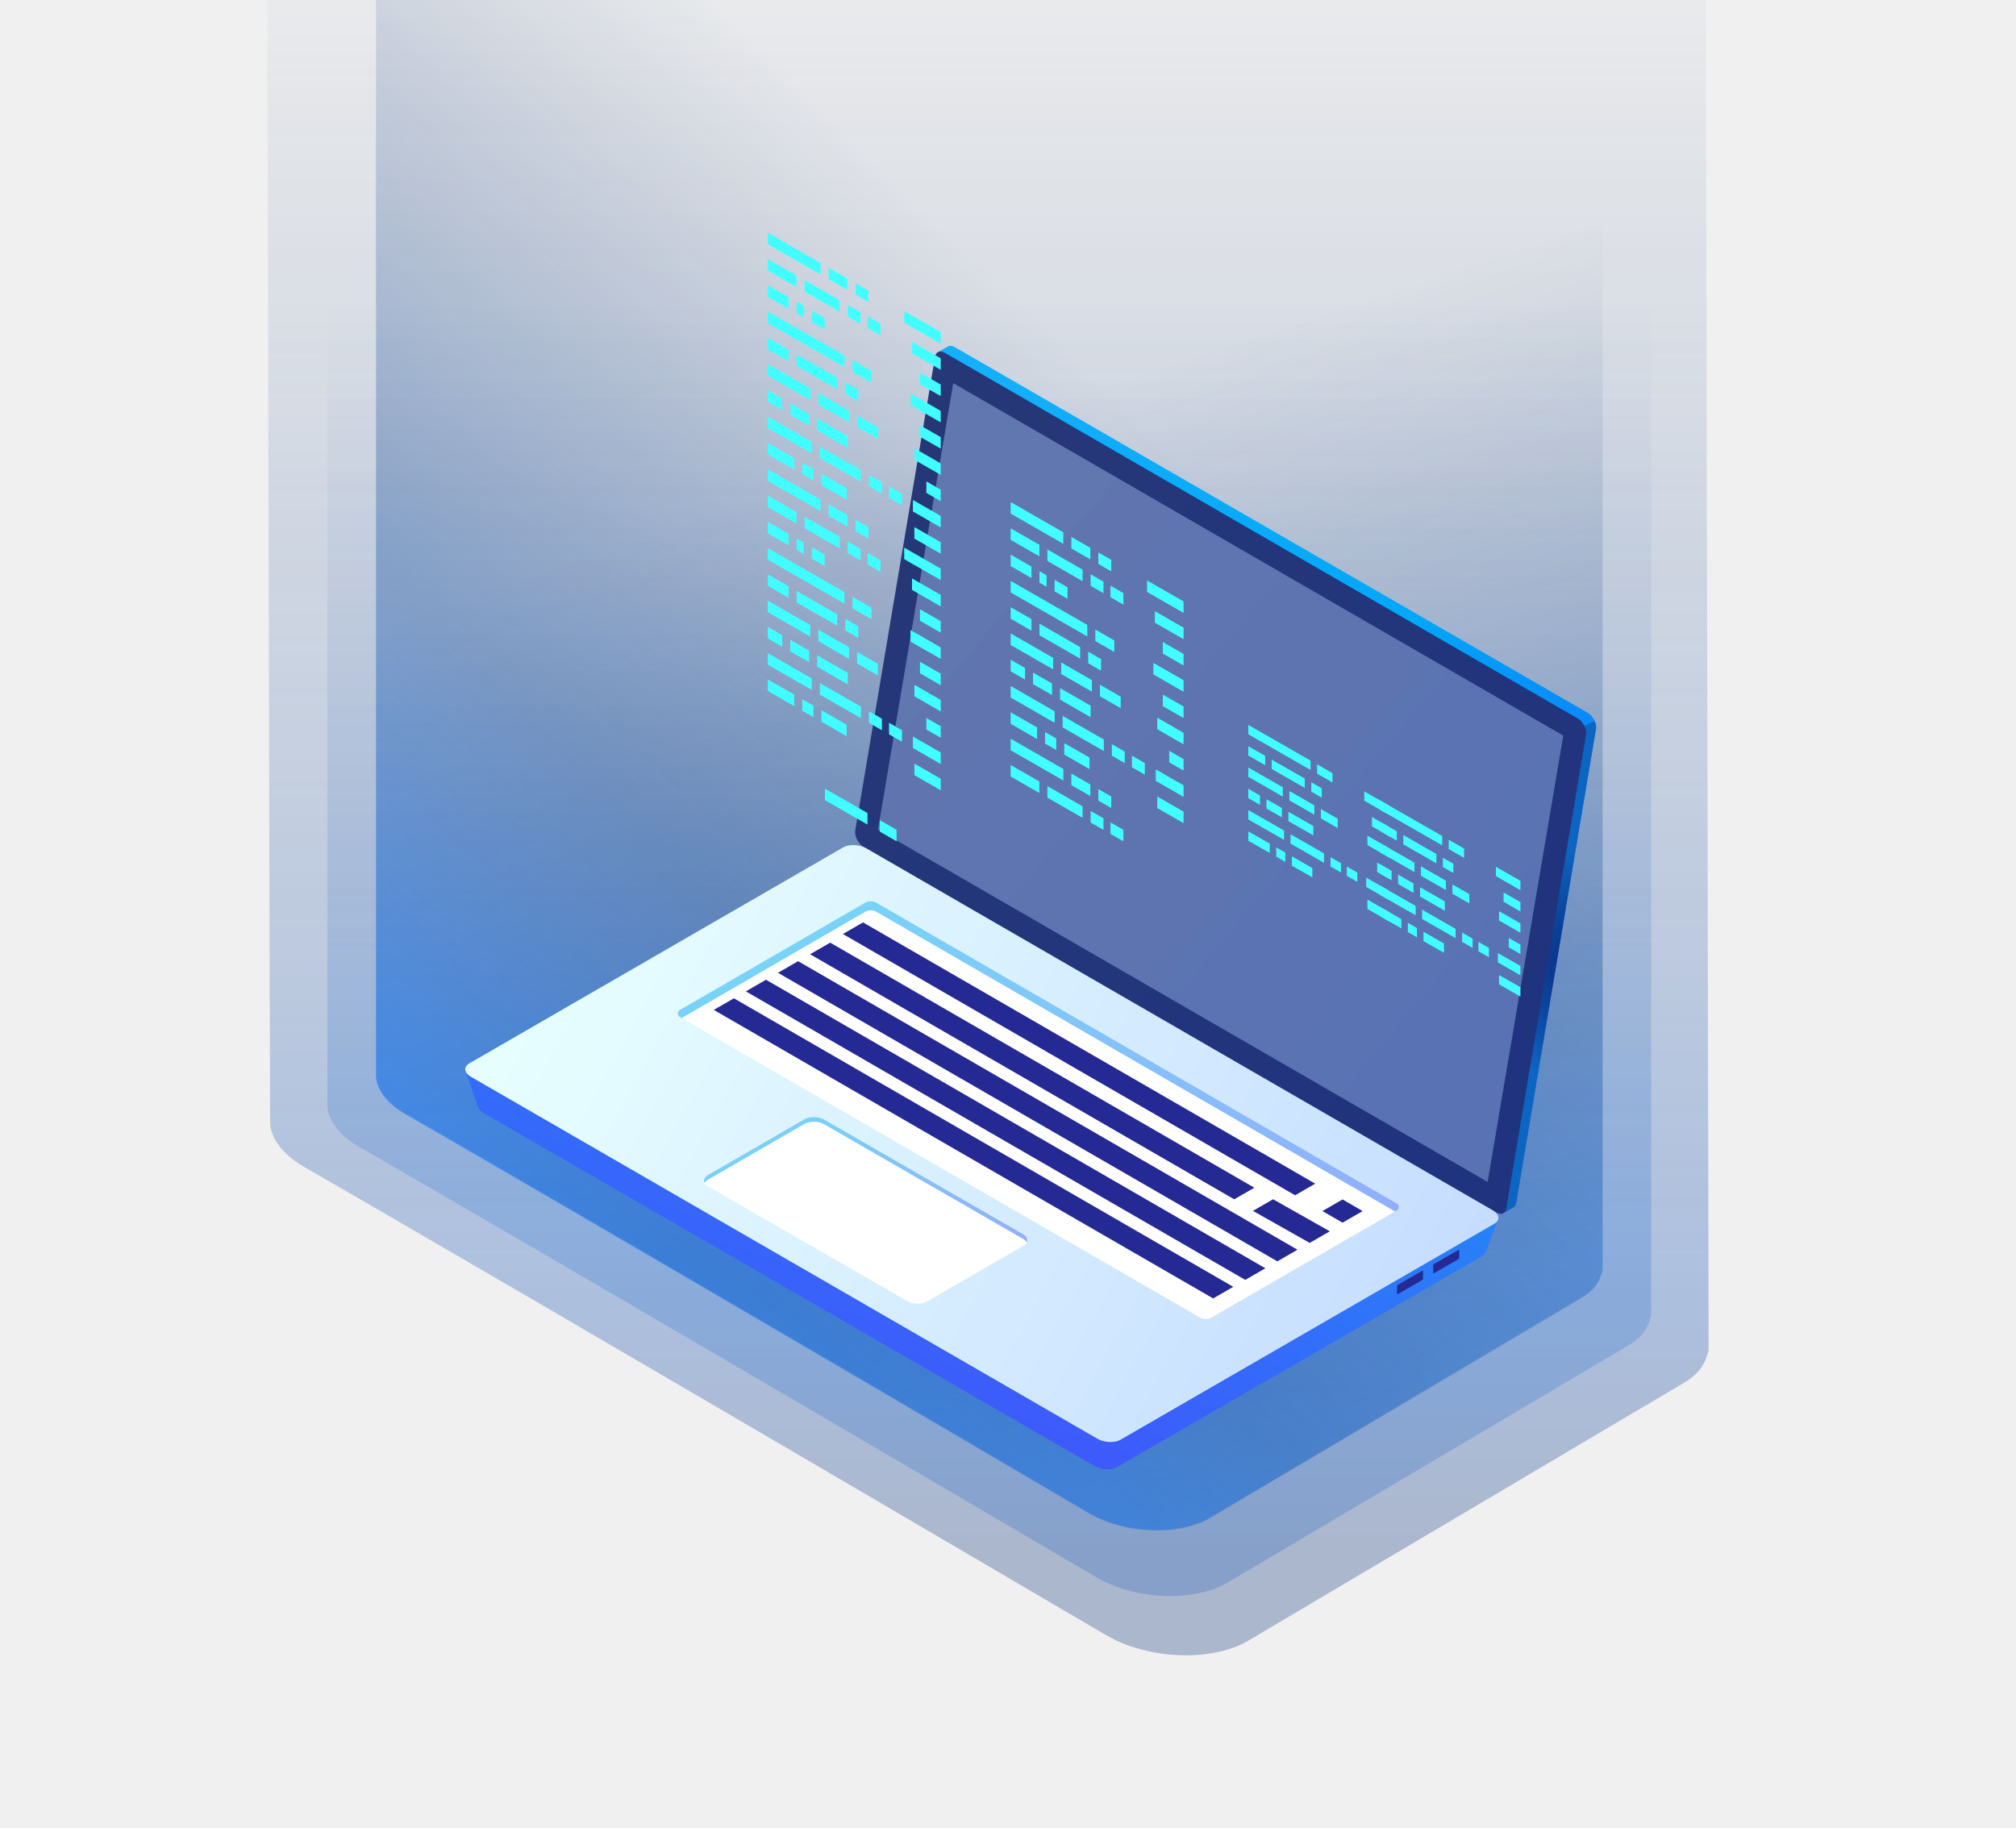
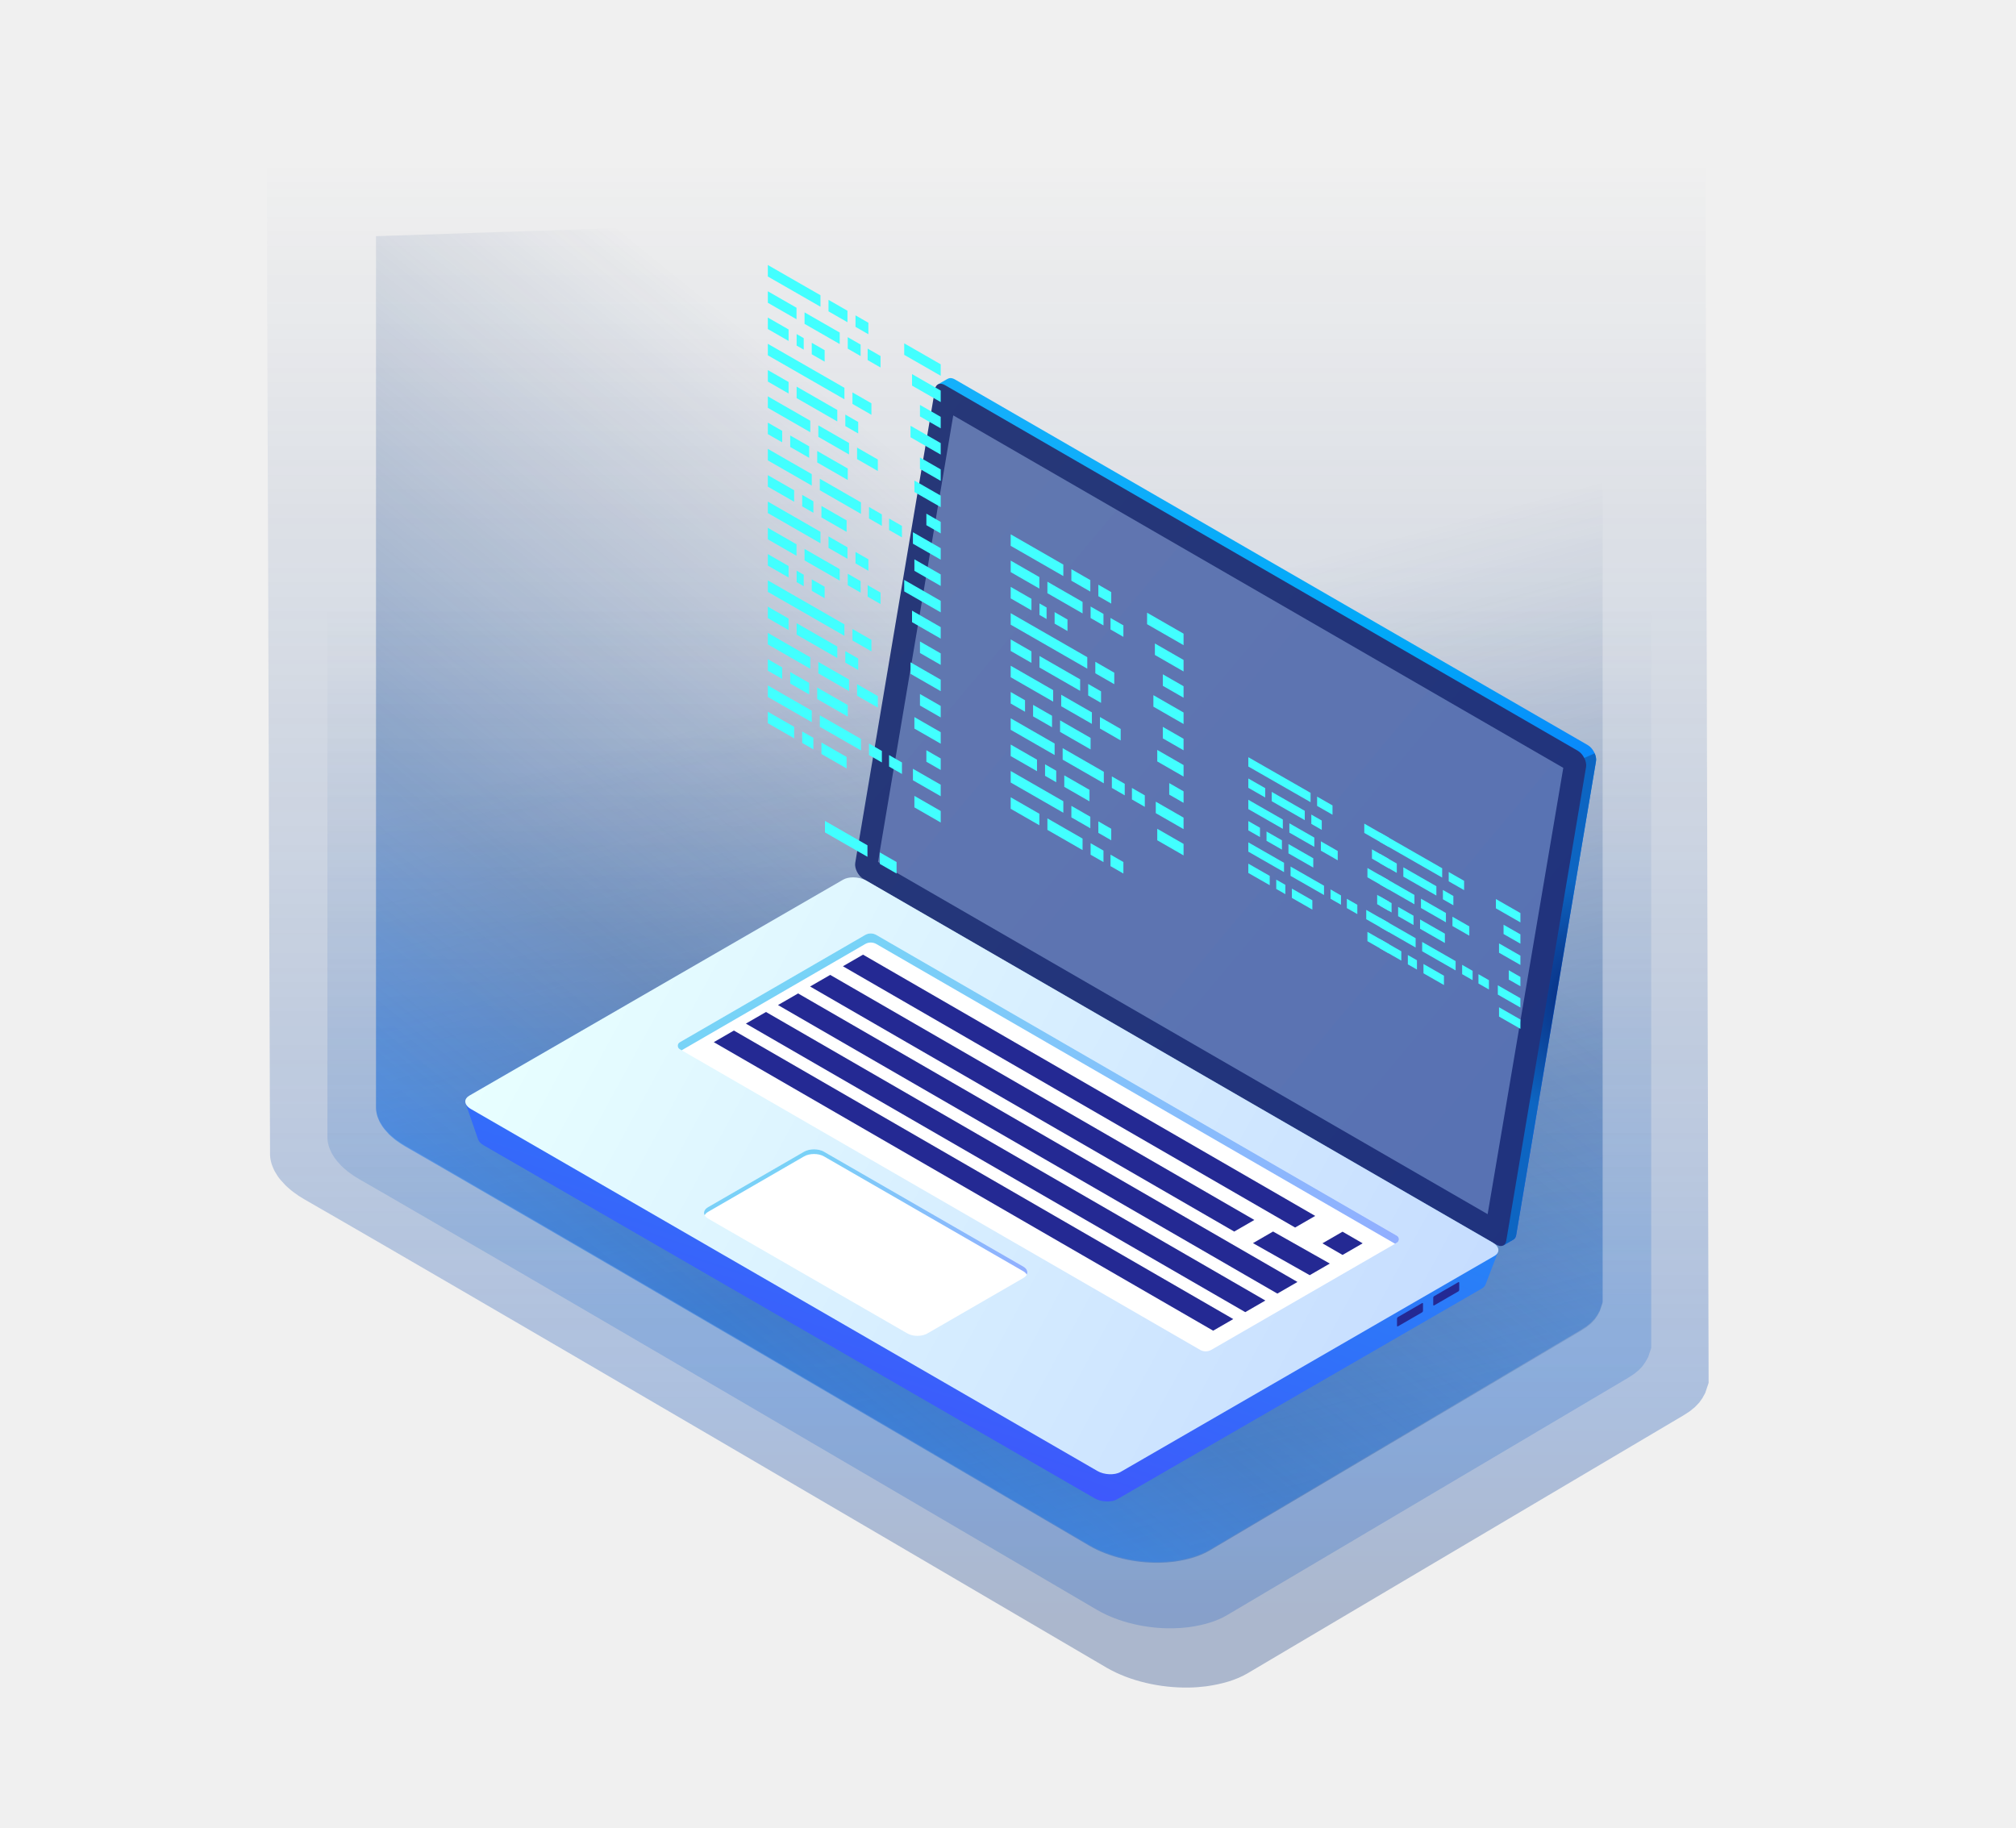
<svg xmlns="http://www.w3.org/2000/svg" xmlns:xlink="http://www.w3.org/1999/xlink" width="375px" height="340px" viewBox="0 0 375 340" version="1.1">
  <defs>
    <linearGradient x1="50%" y1="95.314%" x2="50%" y2="6.781%" id="linearGradient-1">
      <stop stop-color="#163B80" offset="0%" />
      <stop stop-color="#1A57B8" offset="14.975%" />
      <stop stop-color="#203F78" stop-opacity="0" offset="100%" />
    </linearGradient>
    <linearGradient x1="50%" y1="98.228%" x2="50%" y2="28.7%" id="linearGradient-2">
      <stop stop-color="#1458BF" offset="0%" />
      <stop stop-color="#2270D2" offset="28.818%" />
      <stop stop-color="#274E8D" stop-opacity="0" offset="100%" />
    </linearGradient>
    <linearGradient x1="66.544%" y1="100%" x2="50%" y2="32.976%" id="linearGradient-3">
      <stop stop-color="#3C95FF" offset="0%" />
      <stop stop-color="#154E9E" stop-opacity="0.737" offset="37.775%" />
      <stop stop-color="#1F3D72" stop-opacity="0" offset="100%" />
    </linearGradient>
    <linearGradient x1="22.243%" y1="88.735%" x2="62.878%" y2="33.237%" id="linearGradient-4">
      <stop stop-color="#0874FF" offset="0%" />
      <stop stop-color="#154E9E" stop-opacity="0.737" offset="37.775%" />
      <stop stop-color="#1F3D72" stop-opacity="0" offset="100%" />
    </linearGradient>
    <linearGradient x1="83.42%" y1="94.374%" x2="12.68%" y2="2.151%" id="linearGradient-5">
      <stop stop-color="#1660FF" offset="0%" />
      <stop stop-color="#00A8F8" offset="47.463%" />
      <stop stop-color="#15B0FB" offset="100%" />
    </linearGradient>
    <radialGradient cx="98.518%" cy="50%" fx="98.518%" fy="50%" r="95.67%" gradientTransform="translate(0.985183,0.5),scale(1,0.255157),rotate(180),translate(-0.985183,-0.5)" id="radialGradient-6">
      <stop stop-color="#092274" offset="0%" />
      <stop stop-color="#0D65C2" offset="100%" />
    </radialGradient>
    <linearGradient x1="0%" y1="0%" x2="102%" y2="101%" id="linearGradient-7">
      <stop stop-color="#273877" offset="0%" />
      <stop stop-color="#1F327F" offset="100%" />
    </linearGradient>
    <linearGradient x1="101.805%" y1="-51.055%" x2="-3.253%" y2="123.784%" id="linearGradient-8">
      <stop stop-color="#00C8F2" offset="0%" />
      <stop stop-color="#5431FF" offset="100%" />
    </linearGradient>
    <linearGradient x1="117.533%" y1="73.706%" x2="0%" y2="37.122%" id="linearGradient-9">
      <stop stop-color="#BFD6FF" offset="0%" />
      <stop stop-color="#E8FFFF" offset="100%" />
    </linearGradient>
    <linearGradient x1="5.675%" y1="27.779%" x2="100%" y2="95.925%" id="linearGradient-10">
      <stop stop-color="#78D3F7" offset="0%" />
      <stop stop-color="#91AFFF" offset="100%" />
    </linearGradient>
    <path d="M56.96,30.242 C58.839,31.313 60.309,34.866 60.304,36.999 L60.303,53.35 C60.297,55.485 58.768,56.344 56.887,55.272 L3.585,24.88 C1.705,23.807 0.185,21.211 0.191,19.075 L0.191,2.724 C0.198,0.591 1.727,-0.269 3.607,0.802 L56.96,30.242 Z" id="path-11" />
  </defs>
  <g id="Symbols" stroke="none" stroke-width="1" fill="none" fill-rule="evenodd">
    <g id="img/project03s">
-       <g id="img/thor-copy" transform="translate(23, 28)">
-         <g id="Group" transform="translate(13.39907, -138.4405)">
-           <path d="M280.79,363.573 C280.287,364.525 280.254,364.574 279.685,365.347 C279.636,365.405 279.582,365.464 278.886,366.182 C278.813,366.25 278.736,366.316 277.918,366.973 C277.805,367.054 277.686,367.134 276.778,367.71 L195.585,415.761 C193.555,416.933 191.06,417.698 187.953,418.136 C186.889,418.269 185.797,418.349 184.688,418.365 C179.433,418.44 173.836,417.194 169.489,414.693 C48.489,343.696 20.209,327.54 20.207,327.539 C19.949,327.391 19.7,327.239 19.227,326.933 C18.352,326.329 18.214,326.226 17.838,325.933 C17.109,325.316 16.983,325.2 16.688,324.919 C15.858,324.04 15.562,323.673 15.268,323.252 C14.793,322.497 14.708,322.341 14.575,322.081 C14.255,321.345 14.193,321.172 14.125,320.961 C13.9,320.237 13.801,319.511 13.83,318.796 L13.191,60.023 L280.79,51.043 L281.424,361.687 C281.094,362.68 281.089,362.709 280.79,363.573 Z" id="Combined-Shape" fill="url(#linearGradient-1)" opacity="0.319" />
-           <path d="M270.165,356.924 C269.702,357.8 269.671,357.845 269.148,358.557 C269.102,358.61 269.054,358.664 268.412,359.325 C268.345,359.388 268.274,359.448 267.522,360.054 C267.418,360.128 267.308,360.201 266.473,360.732 L191.758,404.949 C189.89,406.027 187.594,406.731 184.735,407.134 C183.756,407.257 182.751,407.33 181.731,407.344 C176.895,407.413 171.744,406.268 167.744,403.966 C56.399,338.634 30.375,323.766 30.374,323.766 C30.136,323.629 29.907,323.49 29.472,323.208 C28.667,322.653 28.54,322.558 28.194,322.288 C27.522,321.72 27.407,321.614 27.135,321.355 C26.371,320.546 26.099,320.208 25.829,319.821 C25.392,319.126 25.313,318.983 25.191,318.743 C24.897,318.066 24.84,317.907 24.777,317.713 C24.57,317.046 24.479,316.378 24.506,315.72 L24.501,78.24 L270.748,69.977 L270.748,355.189 C270.445,356.103 270.439,356.129 270.165,356.924 Z" id="Combined-Shape" fill="url(#linearGradient-2)" opacity="0.24" />
-           <path d="M261.168,348.263 C260.739,349.074 260.71,349.116 260.225,349.776 C260.183,349.825 260.138,349.875 259.544,350.488 C259.482,350.545 259.416,350.602 258.719,351.163 C258.623,351.231 258.521,351.299 257.747,351.791 L188.518,392.761 C186.787,393.76 184.659,394.413 182.01,394.786 C181.104,394.9 180.172,394.968 179.227,394.981 C174.746,395.045 169.973,393.983 166.267,391.851 C63.097,331.315 38.984,317.54 38.983,317.539 C38.763,317.412 38.55,317.283 38.147,317.022 C37.401,316.508 37.283,316.419 36.962,316.17 C36.341,315.644 36.234,315.545 35.982,315.305 C35.274,314.555 35.022,314.243 34.772,313.884 C34.366,313.24 34.293,313.107 34.181,312.885 C33.908,312.258 33.855,312.11 33.797,311.931 C33.605,311.313 33.521,310.694 33.545,310.084 L33.541,94.682 L261.708,87.026 L261.708,346.655 C261.427,347.502 261.422,347.526 261.168,348.263 Z" id="Combined-Shape" fill="url(#linearGradient-3)" opacity="0.463" />
-           <path d="M261.168,348.431 C260.739,349.243 260.71,349.285 260.225,349.944 C260.183,349.994 260.138,350.044 259.544,350.656 C259.482,350.714 259.416,350.77 258.719,351.331 C258.623,351.4 258.521,351.468 257.747,351.959 L188.518,392.93 C186.787,393.929 184.659,394.581 182.01,394.954 C181.104,395.068 180.172,395.136 179.227,395.15 C174.746,395.214 169.973,394.152 166.267,392.019 C63.097,331.484 38.984,317.708 38.983,317.708 C38.763,317.581 38.55,317.452 38.147,317.191 C37.401,316.676 37.283,316.588 36.962,316.338 C36.341,315.812 36.234,315.713 35.982,315.474 C35.274,314.724 35.022,314.411 34.772,314.052 C34.366,313.408 34.293,313.276 34.181,313.053 C33.908,312.426 33.855,312.279 33.797,312.099 C33.605,311.481 33.521,310.862 33.545,310.253 L33.541,94.851 L261.708,87.195 L261.708,346.824 C261.427,347.671 261.422,347.695 261.168,348.431 Z" id="Combined-Shape" fill="url(#linearGradient-4)" opacity="0.473" />
+       <g id="img/thor-copy" transform="translate(23, 34)">
+         <g id="Group" transform="translate(26.41531, -22.94595)">
+           <path d="M267.774,248.078 C267.271,249.03 267.237,249.079 266.669,249.852 C266.619,249.91 266.566,249.969 265.869,250.687 C265.796,250.755 265.72,250.821 264.901,251.479 C264.789,251.56 264.67,251.639 263.762,252.216 L182.568,300.267 C180.539,301.438 178.043,302.203 174.937,302.641 C173.873,302.775 172.781,302.855 171.672,302.87 C166.417,302.945 160.819,301.7 156.473,299.199 C35.473,228.202 7.192,212.045 7.191,212.045 C6.933,211.896 6.684,211.745 6.21,211.439 C5.336,210.835 5.198,210.732 4.822,210.438 C4.092,209.822 3.967,209.706 3.671,209.424 C2.842,208.545 2.546,208.178 2.252,207.757 C1.777,207.002 1.691,206.847 1.559,206.586 C1.239,205.85 1.177,205.677 1.109,205.467 C0.884,204.742 0.785,204.016 0.814,203.301 L0.175,9.256 L267.774,0.277 L268.408,246.193 C268.078,247.186 268.072,247.214 267.774,248.078 Z" id="Combined-Shape" fill="url(#linearGradient-1)" opacity="0.319" />
+           <path d="M257.148,241.429 C256.819,242.044 256.48,242.588 256.132,243.062 C256.086,243.116 256.037,243.17 255.396,243.831 C255.329,243.893 255.258,243.954 254.505,244.559 C254.402,244.633 254.292,244.707 253.457,245.237 L178.742,289.454 C176.874,290.532 174.578,291.236 171.719,291.639 C170.74,291.762 169.735,291.835 168.715,291.85 C163.879,291.919 158.728,290.773 154.728,288.471 C43.383,223.139 17.359,208.272 17.358,208.271 C17.12,208.135 16.891,207.995 16.455,207.714 C15.651,207.158 15.524,207.063 15.177,206.793 C14.506,206.226 14.391,206.119 14.119,205.86 C13.355,205.051 13.083,204.714 12.813,204.326 C12.376,203.631 12.297,203.488 12.175,203.248 C11.88,202.571 11.823,202.412 11.761,202.218 C11.554,201.551 11.463,200.884 11.489,200.225 L11.485,34.183 L257.732,24.406 L257.732,239.695 L257.148,241.429 Z" id="Combined-Shape" fill="url(#linearGradient-2)" opacity="0.24" />
+           <path d="M248.151,232.768 C247.723,233.58 247.694,233.622 247.209,234.281 C247.167,234.33 247.122,234.381 246.528,234.993 C246.465,235.051 246.4,235.107 245.702,235.668 C245.607,235.737 245.505,235.805 244.731,236.296 L175.501,277.267 C173.771,278.266 171.643,278.918 168.994,279.291 C168.087,279.405 167.156,279.473 166.211,279.487 C161.73,279.55 156.957,278.489 153.251,276.356 C50.081,215.821 25.968,202.045 25.967,202.044 C25.746,201.918 25.534,201.789 25.13,201.528 C24.385,201.013 24.267,200.925 23.946,200.675 C23.324,200.149 23.218,200.05 22.965,199.81 C22.258,199.061 22.006,198.748 21.755,198.389 C21.35,197.745 21.277,197.612 21.164,197.39 C20.891,196.763 20.838,196.615 20.78,196.436 C20.589,195.818 20.504,195.199 20.529,194.589 L20.525,31.856 L248.692,24.2 L248.692,231.161 C248.411,232.008 248.406,232.032 248.151,232.768 Z" id="Combined-Shape" fill="url(#linearGradient-3)" opacity="0.463" />
+           <path d="M248.151,232.937 C247.723,233.748 247.694,233.79 247.209,234.45 C247.167,234.499 247.122,234.549 246.528,235.161 C246.465,235.219 246.4,235.276 245.702,235.837 C245.607,235.905 245.505,235.973 244.731,236.465 L175.501,277.435 C173.771,278.434 171.643,279.087 168.994,279.46 C168.087,279.574 167.156,279.642 166.211,279.655 C161.73,279.719 156.957,278.657 153.251,276.525 C50.081,215.989 25.968,202.214 25.967,202.213 C25.746,202.086 25.534,201.957 25.13,201.696 C24.385,201.182 24.267,201.093 23.946,200.844 C23.324,200.318 23.218,200.219 22.965,199.979 C22.258,199.229 22.006,198.916 21.755,198.558 C21.35,197.914 21.277,197.781 21.164,197.559 C20.891,196.932 20.838,196.784 20.78,196.605 C20.589,195.987 20.504,195.368 20.529,194.758 L20.525,32.883 L248.692,25.226 L248.692,231.329 C248.411,232.176 248.406,232.2 248.151,232.937 Z" id="Combined-Shape" fill="url(#linearGradient-4)" opacity="0.473" />
        </g>
        <g id="Group-3" transform="translate(63.54988, 15.2973)">
          <g id="Group-108" transform="translate(0, 21.03378)">
            <path d="M90.22,0 C90.026,0.004 89.851,0.058 89.703,0.157 L89.706,0.146 L87.926,1.168 L89.11,1.667 L74.381,89.129 C74.211,90.131 74.943,91.564 75.909,92.122 L192.918,159.733 L192.819,159.703 L193.118,161.329 L194.859,160.322 L194.858,160.322 C195.173,160.188 195.4,159.884 195.478,159.424 L210.325,71.267 C210.495,70.265 209.763,68.833 208.797,68.275 L91.075,0.251 C90.789,0.087 90.517,0.005 90.274,0 L90.22,0 Z" id="Fill-4" fill="url(#linearGradient-5)" />
            <path d="M208.14,70.666 L186.997,156.312 L192.918,159.733 L192.819,159.703 L193.118,161.329 L194.859,160.322 L194.858,160.322 C195.173,160.188 195.4,159.884 195.478,159.424 L210.325,71.267 C210.4,70.827 210.293,70.305 210.076,69.809 L208.14,70.666 Z" id="Fill-7" fill="url(#radialGradient-6)" />
            <g id="Group-14" transform="translate(72.35779, 0.937934)">
              <path d="M1.704,92.244 L119.426,160.267 C120.335,160.792 121.114,160.489 121.273,159.547 L136.121,71.39 C136.29,70.388 135.558,68.955 134.592,68.397 L16.87,0.374 C15.96,-0.151 15.183,0.152 15.023,1.094 L0.176,89.252 C0.005,90.253 0.737,91.686 1.704,92.244" id="Fill-10" fill="url(#linearGradient-7)" />
              <polygon id="Fill-12" fill="#FFFFFF" style="mix-blend-mode: soft-light;" points="18.408 6.002 131.883 71.57 117.811 154.596 4.413 89.072" />
            </g>
            <g id="Group-17" transform="translate(0, 100.5552)">
              <path d="M70.906,0.499 L6.487,37.722 L0.062,34.364 L2.399,41.123 L2.407,41.117 C2.537,41.48 2.849,41.836 3.36,42.132 L117.059,107.829 C118.303,108.548 120.186,108.626 121.264,108.003 L189.111,68.799 C189.463,68.596 189.67,68.342 189.768,68.069 C189.77,68.071 189.778,68.077 189.778,68.077 L192.13,61.944 C192.13,61.944 187.282,64.278 186.219,64.873 L75.111,0.674 C74.431,0.28 73.559,0.078 72.732,0.078 C72.048,0.078 71.395,0.216 70.906,0.499" id="Fill-15" fill="url(#linearGradient-8)" />
              <path d="M184.885,69.03 L184.885,67.751 C184.885,67.63 184.811,67.575 184.72,67.627 L180.213,70.231 C180.122,70.283 180.049,70.424 180.049,70.545 L180.049,71.824 C180.049,71.946 180.122,72.001 180.213,71.949 L184.72,69.345 C184.811,69.293 184.885,69.151 184.885,69.03" id="Fill-21" fill="#242993" />
              <path d="M178.145,72.925 L178.145,71.645 C178.145,71.524 178.071,71.469 177.98,71.521 L173.473,74.125 C173.383,74.178 173.309,74.319 173.309,74.441 L173.309,75.719 C173.309,75.841 173.383,75.896 173.473,75.844 L177.98,73.239 C178.071,73.187 178.145,73.046 178.145,72.925" id="Fill-23" fill="#242993" />
            </g>
            <g id="Group-20" transform="translate(0, 92.86895)" fill="url(#linearGradient-9)">
              <path d="M70.281,0.438 L0.746,40.617 C0.25,40.904 0.005,41.286 0,41.686 L0,41.712 C0.006,42.197 0.364,42.708 1.055,43.107 L117.58,110.438 C118.856,111.175 120.785,111.255 121.89,110.616 L191.425,70.438 C192.529,69.8 192.391,68.685 191.115,67.948 L74.59,0.617 C73.892,0.214 72.999,0.007 72.152,0.007 C71.451,0.007 70.782,0.149 70.281,0.438" id="Fill-18" />
            </g>
            <g id="Group-43" transform="translate(39.43436, 103.24)">
              <path d="M133.862,56.304 L37.029,0.352 C36.383,-0.021 35.588,-0.02 34.944,0.353 L0.461,20.319 C-0.034,20.606 -0.033,21.322 0.461,21.608 L97.249,77.533 C97.893,77.906 98.689,77.906 99.333,77.534 L133.862,57.593 C134.357,57.307 134.357,56.59 133.862,56.304" id="Fill-25" fill="#FFFFFF" />
              <path d="M133.515,57.793 L37.029,2.041 C36.383,1.669 35.588,1.67 34.944,2.043 L0.809,21.809 L0.461,21.608 C-0.033,21.322 -0.034,20.606 0.461,20.319 L34.944,0.353 C35.588,-0.021 36.383,-0.021 37.029,0.353 L133.862,56.304 C134.357,56.59 134.357,57.307 133.862,57.593 L133.515,57.793 Z" id="Fill-27" fill="url(#linearGradient-10)" />
              <path d="M30.809,6.176 L34.549,4.016 L118.662,52.617 L114.922,54.778 L30.809,6.176 Z M24.703,9.941 L28.444,7.781 L107.338,53.368 L103.598,55.528 L24.703,9.941 Z M18.731,13.392 L22.472,11.232 L115.361,64.905 L111.621,67.066 L18.731,13.392 Z M12.759,16.843 L16.5,14.682 L109.389,68.356 L105.649,70.517 L12.759,16.843 Z M6.787,20.294 L10.528,18.133 L103.417,71.807 L99.677,73.967 L6.787,20.294 Z M120.004,57.714 L123.745,55.554 L127.485,57.714 L123.745,59.875 L120.004,57.714 Z M107.082,57.68 L110.822,55.519 L121.377,61.48 L117.638,63.642 L107.082,57.68 Z" id="Combined-Shape" fill="#242993" />
            </g>
            <g id="Group-46" transform="translate(44.40835, 143.4672)">
              <path d="M0.765,10.759 C-0.255,11.349 -0.255,12.304 0.765,12.894 L37.842,34.259 C38.863,34.848 40.518,34.848 41.539,34.259 L59.392,23.942 C60.413,23.353 60.413,22.397 59.392,21.806 L22.315,0.443 C21.805,0.148 21.136,0 20.467,0 C19.799,0 19.13,0.148 18.62,0.443 L0.765,10.759 Z" id="Fill-44" fill="#FFFFFF" />
              <path d="M22.305,1.316 C21.285,0.726 19.631,0.726 18.61,1.316 L0.756,11.633 C0.441,11.815 0.235,12.033 0.115,12.263 C-0.156,11.748 0.051,11.167 0.756,10.759 L18.61,0.443 C19.631,-0.148 21.285,-0.148 22.305,0.443 L59.383,21.806 C60.089,22.215 60.294,22.795 60.025,23.311 C59.904,23.08 59.698,22.862 59.383,22.68 L22.305,1.316 Z" id="Fill-47" fill="url(#linearGradient-10)" />
            </g>
          </g>
          <path d="M66.068,7.762 L56.276,2.139 L56.276,0 L66.068,5.623 L66.068,7.762 Z M71.088,10.646 L67.563,8.622 L67.563,6.483 L71.088,8.507 L71.088,10.646 Z M74.98,12.881 L72.584,11.506 L72.584,9.367 L74.98,10.742 L74.98,12.881 Z M61.611,10.089 L56.277,7.025 L56.277,4.886 L61.611,7.95 L61.611,10.089 Z M69.645,14.703 L63.106,10.949 L63.106,8.809 L69.645,12.564 L69.645,14.703 Z M73.536,16.939 L71.141,15.562 L71.141,13.424 L73.536,14.8 L73.536,16.939 Z M77.239,19.065 L74.843,17.69 L74.843,15.551 L77.239,16.926 L77.239,19.065 Z M56.277,11.911 L56.277,9.772 L60.136,11.989 L60.136,14.128 L56.277,11.911 Z M62.952,15.746 L61.632,14.987 L61.632,12.848 L62.952,13.606 L62.952,15.746 Z M66.842,17.98 L64.448,16.605 L64.448,14.466 L66.842,15.841 L66.842,17.98 Z M70.523,24.981 L56.277,16.798 L56.277,14.659 L70.523,22.842 L70.523,24.981 Z M75.544,27.865 L72.019,25.84 L72.019,23.701 L75.544,25.726 L75.544,27.865 Z M60.136,23.901 L56.277,21.684 L56.277,19.545 L60.136,21.762 L60.136,23.901 Z M69.195,29.104 L61.632,24.761 L61.632,22.622 L69.195,26.965 L69.195,29.104 Z M73.086,31.339 L70.69,29.964 L70.69,27.825 L73.086,29.2 L73.086,31.339 Z M64.174,31.107 L56.276,26.571 L56.276,24.432 L64.174,28.968 L64.174,31.107 Z M71.381,35.246 L65.67,31.966 L65.67,29.827 L71.381,33.107 L71.381,35.246 Z M76.737,38.323 L72.877,36.106 L72.877,33.967 L76.737,36.183 L76.737,38.323 Z M58.944,32.989 L56.276,31.457 L56.276,29.318 L58.944,30.85 L58.944,32.989 Z M63.965,35.873 L60.44,33.848 L60.44,31.709 L63.965,33.734 L63.965,35.873 Z M71.141,39.994 L65.461,36.732 L65.461,34.593 L71.141,37.855 L71.141,39.994 Z M64.447,41.036 L56.277,36.344 L56.277,34.205 L64.447,38.897 L64.447,41.036 Z M73.599,46.293 L65.943,41.896 L65.943,39.757 L73.599,44.154 L73.599,46.293 Z M77.49,48.528 L75.094,47.152 L75.094,45.013 L77.49,46.389 L77.49,48.528 Z M81.224,50.673 L78.828,49.297 L78.828,47.158 L81.224,48.534 L81.224,50.673 Z M61.172,44.041 L56.276,41.23 L56.276,39.091 L61.172,41.902 L61.172,44.041 Z M81.645,16.71 L81.645,14.571 L88.434,18.471 L88.434,20.609 L81.645,16.71 Z M83.099,22.432 L83.099,20.293 L88.433,23.357 L88.433,25.496 L83.099,22.432 Z M82.819,32.043 L82.819,29.904 L88.433,33.129 L88.433,35.269 L82.819,32.043 Z M64.749,46.096 L62.668,44.901 L62.668,42.762 L64.749,43.957 L64.749,46.096 Z M70.931,49.647 L66.245,46.955 L66.245,44.816 L70.931,47.508 L70.931,49.647 Z M66.068,51.768 L56.276,46.144 L56.276,44.005 L66.068,49.629 L66.068,51.768 Z M71.088,54.652 L67.563,52.627 L67.563,50.488 L71.088,52.513 L71.088,54.652 Z M74.98,56.887 L72.584,55.511 L72.584,53.372 L74.98,54.748 L74.98,56.887 Z M61.611,54.095 L56.277,51.031 L56.277,48.892 L61.611,51.956 L61.611,54.095 Z M69.645,58.709 L63.106,54.954 L63.106,52.815 L69.645,56.57 L69.645,58.709 Z M73.536,60.944 L71.141,59.568 L71.141,57.429 L73.536,58.805 L73.536,60.944 Z M77.239,63.071 L74.843,61.695 L74.843,59.556 L77.239,60.932 L77.239,63.071 Z M60.136,58.134 L56.277,55.917 L56.277,53.778 L60.136,55.995 L60.136,58.134 Z M62.952,59.751 L61.632,58.993 L61.632,56.854 L62.952,57.612 L62.952,59.751 Z M66.842,61.986 L64.448,60.61 L64.448,58.471 L66.842,59.847 L66.842,61.986 Z M70.523,68.986 L56.277,60.804 L56.277,58.665 L70.523,66.847 L70.523,68.986 Z M75.544,71.87 L72.019,69.846 L72.019,67.706 L75.544,69.731 L75.544,71.87 Z M60.136,67.907 L56.277,65.69 L56.277,63.551 L60.136,65.768 L60.136,67.907 Z M69.195,73.11 L61.632,68.766 L61.632,66.627 L69.195,70.971 L69.195,73.11 Z M73.086,75.345 L70.69,73.969 L70.69,71.83 L73.086,73.206 L73.086,75.345 Z M64.174,75.112 L56.276,70.576 L56.276,68.437 L64.174,72.973 L64.174,75.112 Z M71.381,79.252 L65.67,75.971 L65.67,73.832 L71.381,77.113 L71.381,79.252 Z M76.737,82.328 L72.877,80.111 L72.877,77.972 L76.737,80.189 L76.737,82.328 Z M58.944,76.995 L56.276,75.463 L56.276,73.323 L58.944,74.856 L58.944,76.995 Z M63.965,79.878 L60.44,77.854 L60.44,75.715 L63.965,77.739 L63.965,79.878 Z M71.141,84 L65.461,80.738 L65.461,78.599 L71.141,81.861 L71.141,84 Z M64.447,85.042 L56.277,80.349 L56.277,78.21 L64.447,82.903 L64.447,85.042 Z M73.599,90.298 L65.943,85.901 L65.943,83.762 L73.599,88.159 L73.599,90.298 Z M77.49,92.533 L75.094,91.158 L75.094,89.019 L77.49,90.394 L77.49,92.533 Z M81.224,94.678 L78.828,93.303 L78.828,91.163 L81.224,92.539 L81.224,94.678 Z M61.172,88.047 L56.276,85.235 L56.276,83.096 L61.172,85.908 L61.172,88.047 Z M81.645,60.716 L81.645,58.577 L88.434,62.476 L88.434,64.614 L81.645,60.716 Z M83.099,66.437 L83.099,64.298 L88.433,67.362 L88.433,69.502 L83.099,66.437 Z M82.819,76.049 L82.819,73.91 L88.433,77.135 L88.433,79.274 L82.819,76.049 Z M64.749,90.102 L62.668,88.906 L62.668,86.767 L64.749,87.963 L64.749,90.102 Z M70.931,93.652 L66.245,90.961 L66.245,88.822 L70.931,91.513 L70.931,93.652 Z M74.808,110.089 L66.9,105.548 L66.9,103.408 L74.808,107.95 L74.808,110.089 Z M80.224,113.2 L77.109,111.411 L77.109,109.272 L80.224,111.061 L80.224,113.2 Z M84.574,28.165 L84.574,26.026 L88.433,28.243 L88.433,30.382 L84.574,28.165 Z M84.574,37.938 L84.574,35.799 L88.433,38.016 L88.433,40.155 L84.574,37.938 Z M83.539,42.229 L83.539,40.09 L88.434,42.902 L88.434,45.041 L83.539,42.229 Z M85.767,48.396 L85.767,46.256 L88.434,47.789 L88.434,49.928 L85.767,48.396 Z M83.265,51.845 L83.265,49.706 L88.433,52.674 L88.433,54.814 L83.265,51.845 Z M83.539,56.888 L83.539,54.749 L88.434,57.561 L88.434,59.701 L83.539,56.888 Z M84.574,72.171 L84.574,70.031 L88.433,72.248 L88.433,74.387 L84.574,72.171 Z M84.574,81.943 L84.574,79.804 L88.433,82.021 L88.433,84.16 L84.574,81.943 Z M83.539,86.235 L83.539,84.096 L88.434,86.908 L88.434,89.047 L83.539,86.235 Z M85.767,92.401 L85.767,90.262 L88.434,91.794 L88.434,93.933 L85.767,92.401 Z M83.265,95.851 L83.265,93.712 L88.433,96.68 L88.433,98.819 L83.265,95.851 Z M83.539,100.894 L83.539,98.755 L88.434,101.567 L88.434,103.706 L83.539,100.894 Z" id="Combined-Shape" fill="#42FFFF" />
          <path d="M111.242,57.865 L101.45,52.239 L101.45,50.099 L111.242,55.725 L111.242,57.865 Z M116.262,60.75 L112.737,58.724 L112.737,56.584 L116.262,58.61 L116.262,60.75 Z M120.154,62.986 L117.758,61.61 L117.758,59.47 L120.154,60.846 L120.154,62.986 Z M106.785,60.193 L101.451,57.127 L101.451,54.987 L106.785,58.053 L106.785,60.193 Z M114.819,64.809 L108.28,61.052 L108.28,58.912 L114.819,62.669 L114.819,64.809 Z M118.71,67.045 L116.315,65.669 L116.315,63.529 L118.71,64.905 L118.71,67.045 Z M122.413,69.173 L120.017,67.797 L120.017,65.657 L122.413,67.033 L122.413,69.173 Z M105.31,64.234 L101.451,62.016 L101.451,59.876 L105.31,62.094 L105.31,64.234 Z M108.126,65.852 L106.806,65.093 L106.806,62.954 L108.126,63.712 L108.126,65.852 Z M112.016,68.088 L109.621,66.711 L109.621,64.571 L112.016,65.948 L112.016,68.088 Z M115.697,75.091 L101.451,66.905 L101.451,64.765 L115.697,72.951 L115.697,75.091 Z M120.718,77.977 L117.193,75.951 L117.193,73.811 L120.718,75.837 L120.718,77.977 Z M105.31,74.012 L101.451,71.794 L101.451,69.653 L105.31,71.871 L105.31,74.012 Z M114.369,79.217 L106.806,74.871 L106.806,72.731 L114.369,77.077 L114.369,79.217 Z M118.26,81.453 L115.865,80.077 L115.865,77.937 L118.26,79.313 L118.26,81.453 Z M109.348,81.22 L101.45,76.682 L101.45,74.542 L109.348,79.08 L109.348,81.22 Z M116.555,85.362 L110.844,82.08 L110.844,79.94 L116.555,83.222 L116.555,85.362 Z M121.911,88.44 L118.051,86.222 L118.051,84.081 L121.911,86.299 L121.911,88.44 Z M104.118,83.104 L101.45,81.571 L101.45,79.431 L104.118,80.964 L104.118,83.104 Z M109.139,85.989 L105.614,83.963 L105.614,81.823 L109.139,83.849 L109.139,85.989 Z M116.315,90.112 L110.635,86.849 L110.635,84.708 L116.315,87.972 L116.315,90.112 Z M109.621,91.154 L101.451,86.46 L101.451,84.32 L109.621,89.014 L109.621,91.154 Z M118.773,96.414 L111.117,92.014 L111.117,89.874 L118.773,94.273 L118.773,96.414 Z M122.664,98.65 L120.268,97.273 L120.268,95.133 L122.664,96.51 L122.664,98.65 Z M126.398,100.796 L124.002,99.419 L124.002,97.279 L126.398,98.655 L126.398,100.796 Z M106.346,94.161 L101.45,91.348 L101.45,89.208 L106.346,92.021 L106.346,94.161 Z M126.819,66.817 L126.819,64.677 L133.607,68.578 L133.607,70.717 L126.819,66.817 Z M128.273,72.541 L128.273,70.401 L133.607,73.467 L133.607,75.607 L128.273,72.541 Z M129.748,78.277 L129.748,76.137 L133.607,78.355 L133.607,80.495 L129.748,78.277 Z M127.993,82.158 L127.993,80.018 L133.607,83.244 L133.607,85.384 L127.993,82.158 Z M129.748,88.055 L129.748,85.915 L133.607,88.133 L133.607,90.273 L129.748,88.055 Z M128.713,92.348 L128.713,90.208 L133.608,93.021 L133.608,95.161 L128.713,92.348 Z M130.941,98.517 L130.941,96.377 L133.608,97.91 L133.608,100.05 L130.941,98.517 Z M128.439,101.969 L128.439,99.829 L133.607,102.798 L133.607,104.939 L128.439,101.969 Z M128.713,107.014 L128.713,104.874 L133.608,107.687 L133.608,109.828 L128.713,107.014 Z M109.923,96.217 L107.842,95.021 L107.842,92.881 L109.923,94.077 L109.923,96.217 Z M116.106,99.77 L111.419,97.077 L111.419,94.937 L116.106,97.63 L116.106,99.77 Z M111.242,101.892 L101.45,96.265 L101.45,94.126 L111.242,99.752 L111.242,101.892 Z M116.262,104.777 L112.737,102.751 L112.737,100.611 L116.262,102.636 L116.262,104.777 Z M120.154,107.013 L117.758,105.636 L117.758,103.496 L120.154,104.873 L120.154,107.013 Z M106.785,104.219 L101.451,101.154 L101.451,99.014 L106.785,102.079 L106.785,104.219 Z M114.819,108.836 L108.28,105.079 L108.28,102.939 L114.819,106.696 L114.819,108.836 Z M118.71,111.072 L116.315,109.696 L116.315,107.556 L118.71,108.932 L118.71,111.072 Z M122.413,113.2 L120.017,111.823 L120.017,109.684 L122.413,111.06 L122.413,113.2 Z" id="Combined-Shape" fill="#42FFFF" />
        </g>
        <g id="Group-2" transform="translate(204.4316, 104.4041)">
          <mask id="mask-12" fill="white">
            <use xlink:href="#path-11" />
          </mask>
          <g id="Mask" />
          <path d="M12.73,-3.136 L4.773,-7.693 L4.773,-9.427 L12.73,-4.87 L12.73,-3.136 Z M16.81,-0.799 L13.945,-2.44 L13.945,-4.173 L16.81,-2.532 L16.81,-0.799 Z M19.972,1.012 L18.025,-0.103 L18.025,-1.836 L19.972,-0.721 L19.972,1.012 Z M9.108,-1.25 L4.773,-3.734 L4.773,-5.467 L9.108,-2.984 L9.108,-1.25 Z M15.637,2.489 L10.324,-0.554 L10.324,-2.288 L15.637,0.756 L15.637,2.489 Z M18.799,4.301 L16.853,3.186 L16.853,1.452 L18.799,2.567 L18.799,4.301 Z M21.808,6.024 L19.861,4.909 L19.861,3.176 L21.808,4.29 L21.808,6.024 Z M7.91,2.023 L4.773,0.226 L4.773,-1.507 L7.91,0.29 L7.91,2.023 Z M10.198,3.334 L9.125,2.719 L9.125,0.986 L10.198,1.6 L10.198,3.334 Z M13.36,5.145 L11.413,4.03 L11.413,2.296 L13.36,3.411 L13.36,5.145 Z M16.351,10.818 L4.773,4.186 L4.773,2.453 L16.351,9.084 L16.351,10.818 Z M20.431,13.155 L17.566,11.514 L17.566,9.78 L20.431,11.422 L20.431,13.155 Z M7.91,9.943 L4.773,8.147 L4.773,6.413 L7.91,8.21 L7.91,9.943 Z M15.271,14.16 L9.126,10.639 L9.126,8.906 L15.271,12.426 L15.271,14.16 Z M18.433,15.971 L16.487,14.856 L16.487,13.123 L18.433,14.237 L18.433,15.971 Z M11.191,15.782 L4.773,12.106 L4.773,10.373 L11.191,14.049 L11.191,15.782 Z M17.048,19.137 L12.407,16.479 L12.407,14.745 L17.048,17.403 L17.048,19.137 Z M21.4,21.63 L18.264,19.833 L18.264,18.1 L21.4,19.897 L21.4,21.63 Z M6.941,17.308 L4.773,16.066 L4.773,14.333 L6.941,15.574 L6.941,17.308 Z M11.021,19.645 L8.156,18.004 L8.156,16.271 L11.021,17.911 L11.021,19.645 Z M16.853,22.985 L12.237,20.341 L12.237,18.608 L16.853,21.251 L16.853,22.985 Z M11.413,23.829 L4.773,20.026 L4.773,18.293 L11.413,22.096 L11.413,23.829 Z M18.85,28.089 L12.629,24.526 L12.629,22.792 L18.85,26.356 L18.85,28.089 Z M22.012,29.901 L20.065,28.786 L20.065,27.052 L22.012,28.167 L22.012,29.901 Z M25.047,31.639 L23.1,30.524 L23.1,28.79 L25.047,29.905 L25.047,31.639 Z M8.752,26.265 L4.773,23.986 L4.773,22.253 L8.752,24.531 L8.752,26.265 Z M25.389,4.115 L25.389,2.382 L30.905,5.542 L30.905,7.275 L25.389,4.115 Z M26.57,8.752 L26.57,7.018 L30.905,9.502 L30.905,11.235 L26.57,8.752 Z M27.769,13.399 L27.769,11.665 L30.905,13.462 L30.905,15.195 L27.769,13.399 Z M26.343,16.542 L26.343,14.808 L30.905,17.422 L30.905,19.155 L26.343,16.542 Z M27.769,21.318 L27.769,19.585 L30.905,21.381 L30.905,23.115 L27.769,21.318 Z M26.928,24.796 L26.928,23.063 L30.905,25.341 L30.905,27.075 L26.928,24.796 Z M28.738,29.793 L28.738,28.06 L30.906,29.301 L30.906,31.035 L28.738,29.793 Z M26.705,32.589 L26.705,30.856 L30.905,33.261 L30.905,34.995 L26.705,32.589 Z M26.928,36.676 L26.928,34.942 L30.905,37.221 L30.905,38.955 L26.928,36.676 Z M11.659,27.93 L9.967,26.961 L9.967,25.228 L11.659,26.197 L11.659,27.93 Z M16.683,30.808 L12.874,28.626 L12.874,26.893 L16.683,29.074 L16.683,30.808 Z M12.73,32.527 L4.773,27.969 L4.773,26.236 L12.73,30.793 L12.73,32.527 Z M16.81,34.863 L13.945,33.223 L13.945,31.489 L16.81,33.13 L16.81,34.863 Z M19.972,36.675 L18.025,35.56 L18.025,33.826 L19.972,34.941 L19.972,36.675 Z M9.108,34.412 L4.773,31.929 L4.773,30.195 L9.108,32.679 L9.108,34.412 Z M15.637,38.152 L10.324,35.108 L10.324,33.375 L15.637,36.418 L15.637,38.152 Z M18.799,39.963 L16.853,38.848 L16.853,37.115 L18.799,38.229 L18.799,39.963 Z M21.808,41.687 L19.861,40.571 L19.861,38.838 L21.808,39.953 L21.808,41.687 Z" id="Combined-Shape" fill="#42FFFF" mask="url(#mask-12)" />
          <path d="M40.83,24.844 L29.252,18.213 L29.252,16.479 L40.83,23.111 L40.83,24.844 Z M44.91,27.181 L42.045,25.541 L42.045,23.807 L44.91,25.448 L44.91,27.181 Z M32.389,23.969 L29.252,22.173 L29.252,20.439 L32.389,22.236 L32.389,23.969 Z M39.75,28.186 L33.605,24.666 L33.605,22.932 L39.75,26.452 L39.75,28.186 Z M42.912,29.997 L40.966,28.882 L40.966,27.149 L42.912,28.264 L42.912,29.997 Z M35.67,29.809 L29.252,26.132 L29.252,24.399 L35.67,28.075 L35.67,29.809 Z M41.527,33.163 L36.886,30.505 L36.886,28.771 L41.527,31.43 L41.527,33.163 Z M45.879,35.656 L42.742,33.86 L42.742,32.126 L45.879,33.923 L45.879,35.656 Z M31.42,31.334 L29.252,30.093 L29.252,28.359 L31.42,29.601 L31.42,31.334 Z M35.5,33.671 L32.635,32.03 L32.635,30.297 L35.5,31.938 L35.5,33.671 Z M41.331,37.011 L36.716,34.368 L36.716,32.634 L41.331,35.278 L41.331,37.011 Z M35.892,37.856 L29.252,34.053 L29.252,32.319 L35.892,36.122 L35.892,37.856 Z M43.329,42.115 L37.107,38.552 L37.107,36.818 L43.329,40.382 L43.329,42.115 Z M46.491,43.927 L44.544,42.812 L44.544,41.078 L46.491,42.193 L46.491,43.927 Z M49.525,45.665 L47.579,44.55 L47.579,42.817 L49.525,43.931 L49.525,45.665 Z M33.23,40.291 L29.252,38.012 L29.252,36.279 L33.23,38.557 L33.23,40.291 Z M49.868,18.141 L49.868,16.408 L55.384,19.568 L55.384,21.301 L49.868,18.141 Z M51.049,22.778 L51.049,21.045 L55.384,23.528 L55.384,25.262 L51.049,22.778 Z M52.248,27.425 L52.248,25.691 L55.384,27.488 L55.384,29.221 L52.248,27.425 Z M50.822,30.568 L50.822,28.835 L55.384,31.448 L55.384,33.181 L50.822,30.568 Z M52.248,35.345 L52.248,33.611 L55.384,35.408 L55.384,37.141 L52.248,35.345 Z M51.406,38.823 L51.406,37.089 L55.384,39.368 L55.384,41.101 L51.406,38.823 Z M53.217,43.82 L53.217,42.086 L55.385,43.328 L55.385,45.061 L53.217,43.82 Z M51.184,46.615 L51.184,44.882 L55.384,47.287 L55.384,49.021 L51.184,46.615 Z M51.406,50.702 L51.406,48.969 L55.384,51.247 L55.384,52.981 L51.406,50.702 Z M36.138,41.956 L34.446,40.987 L34.446,39.254 L36.138,40.223 L36.138,41.956 Z M41.161,44.834 L37.353,42.653 L37.353,40.919 L41.161,43.1 L41.161,44.834 Z" id="Combined-Shape" fill="#42FFFF" mask="url(#mask-12)" />
        </g>
      </g>
    </g>
  </g>
</svg>
